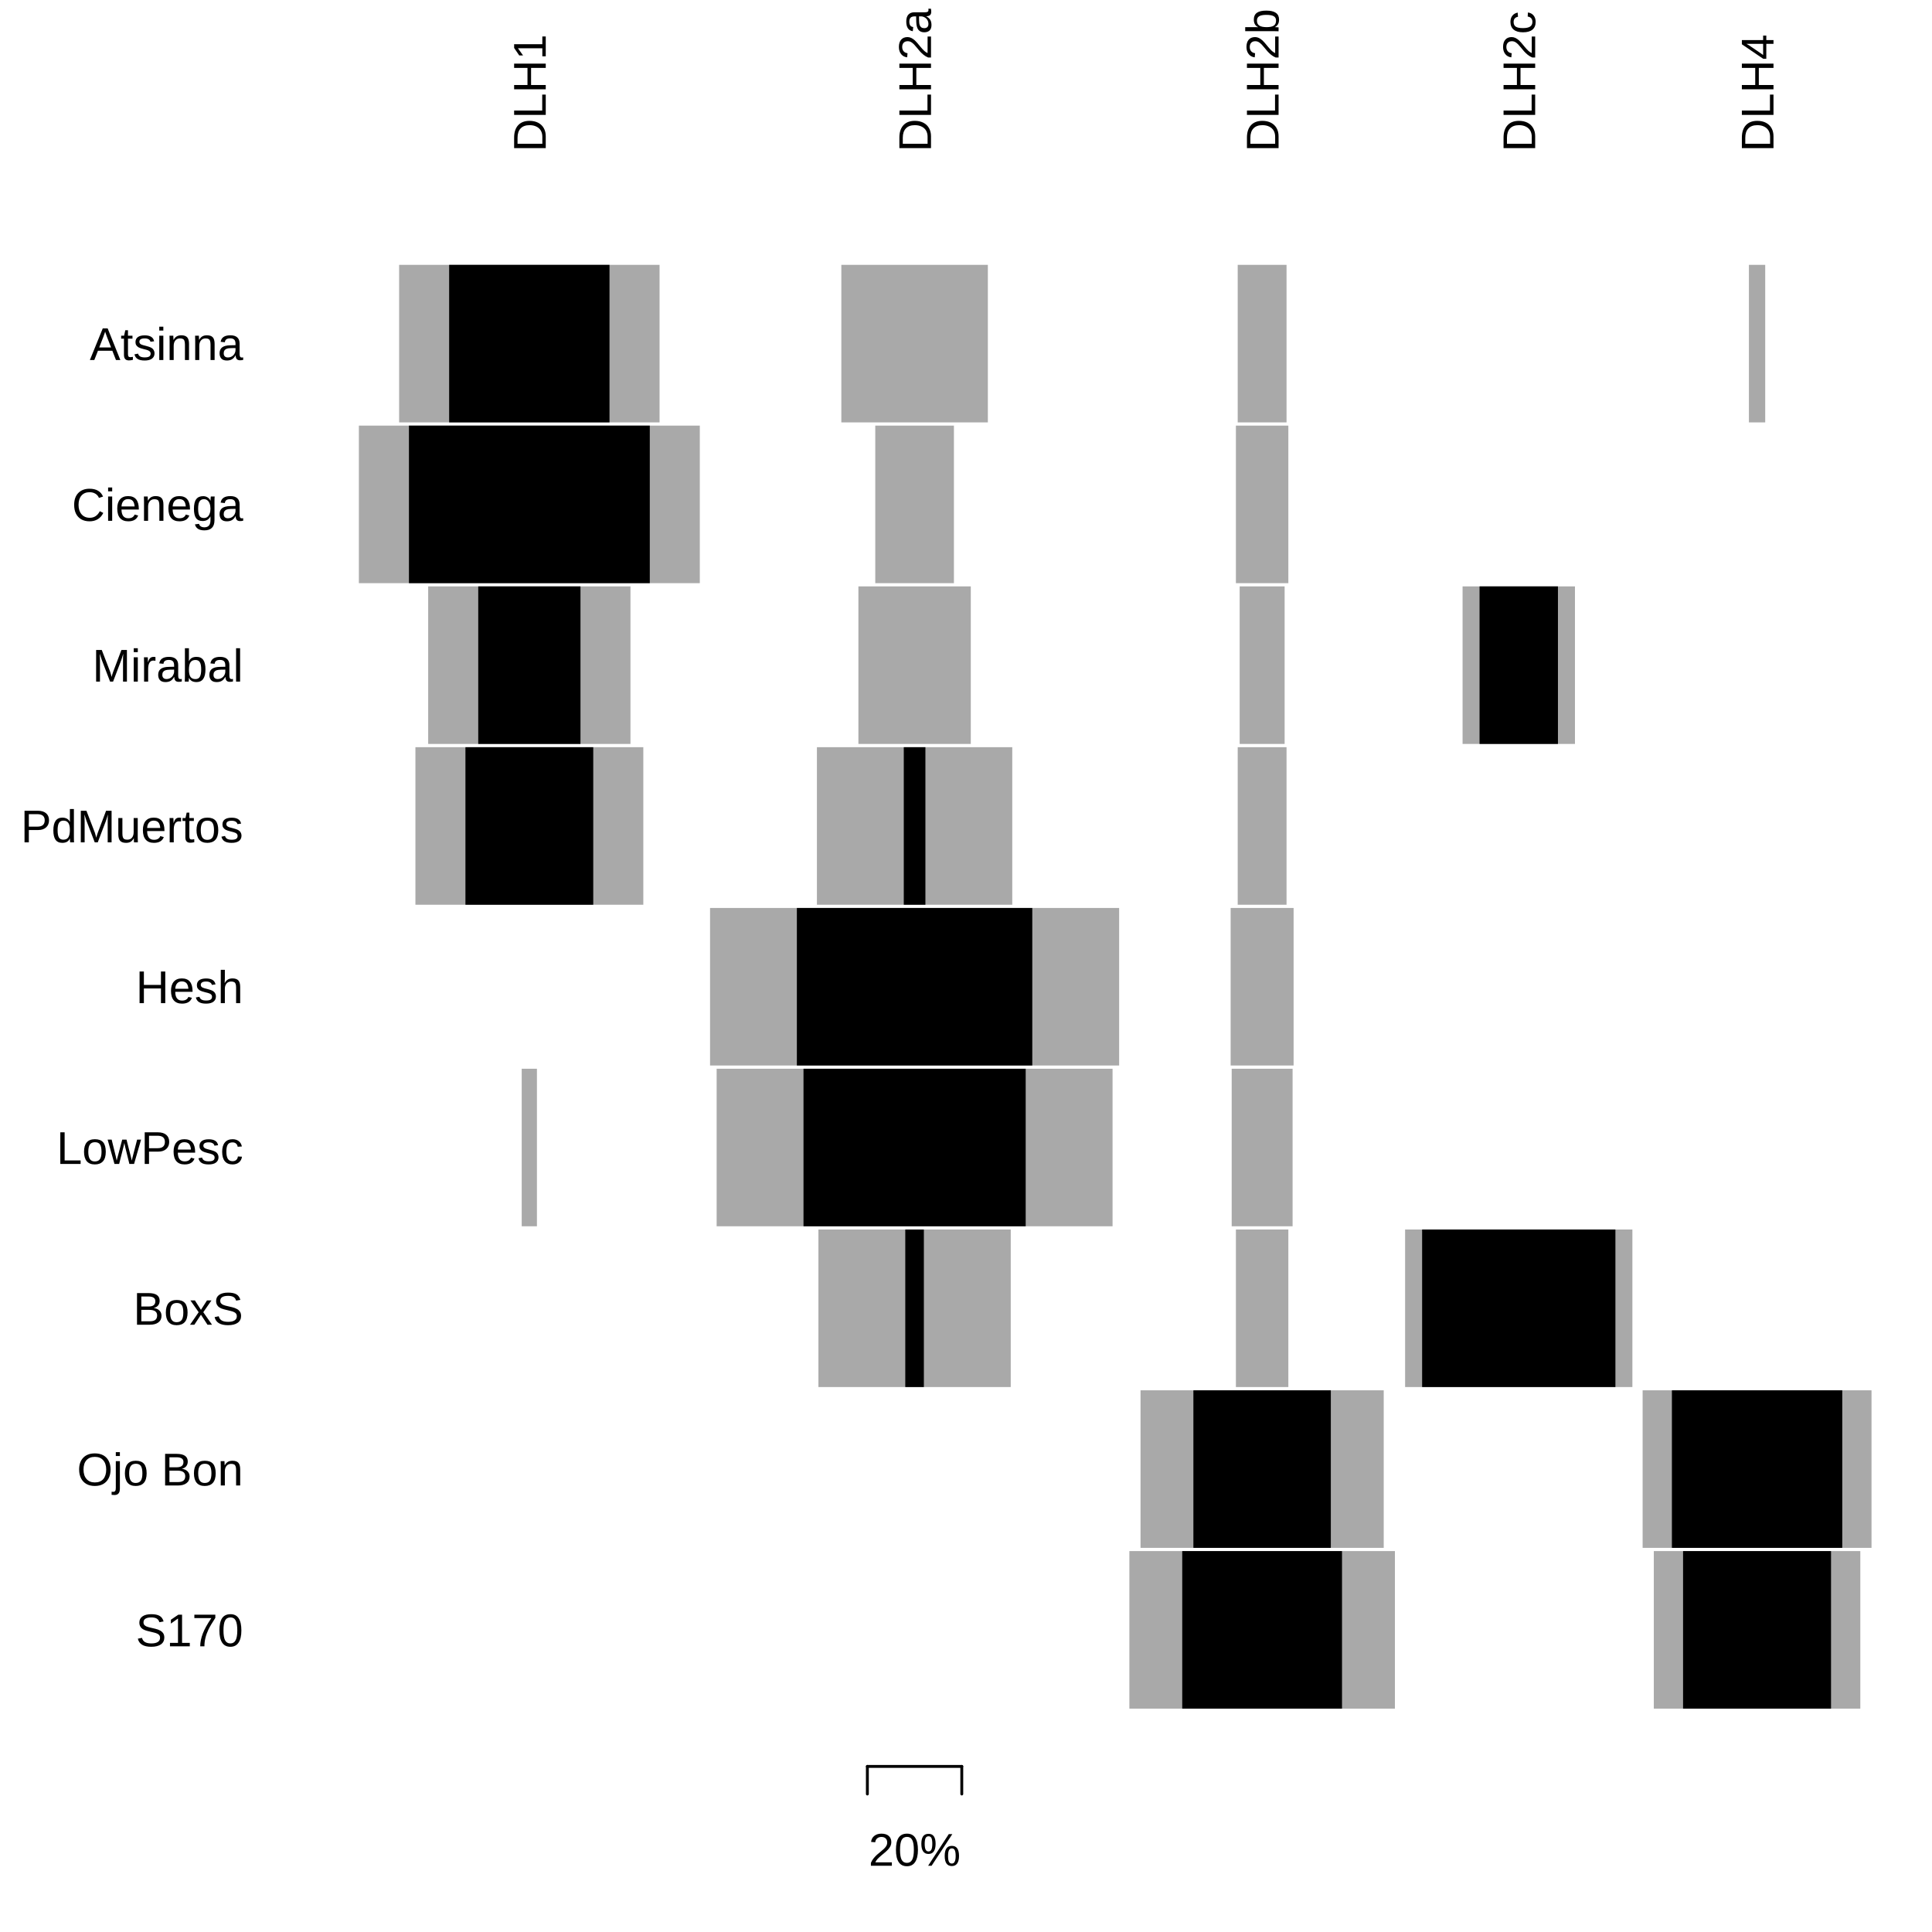
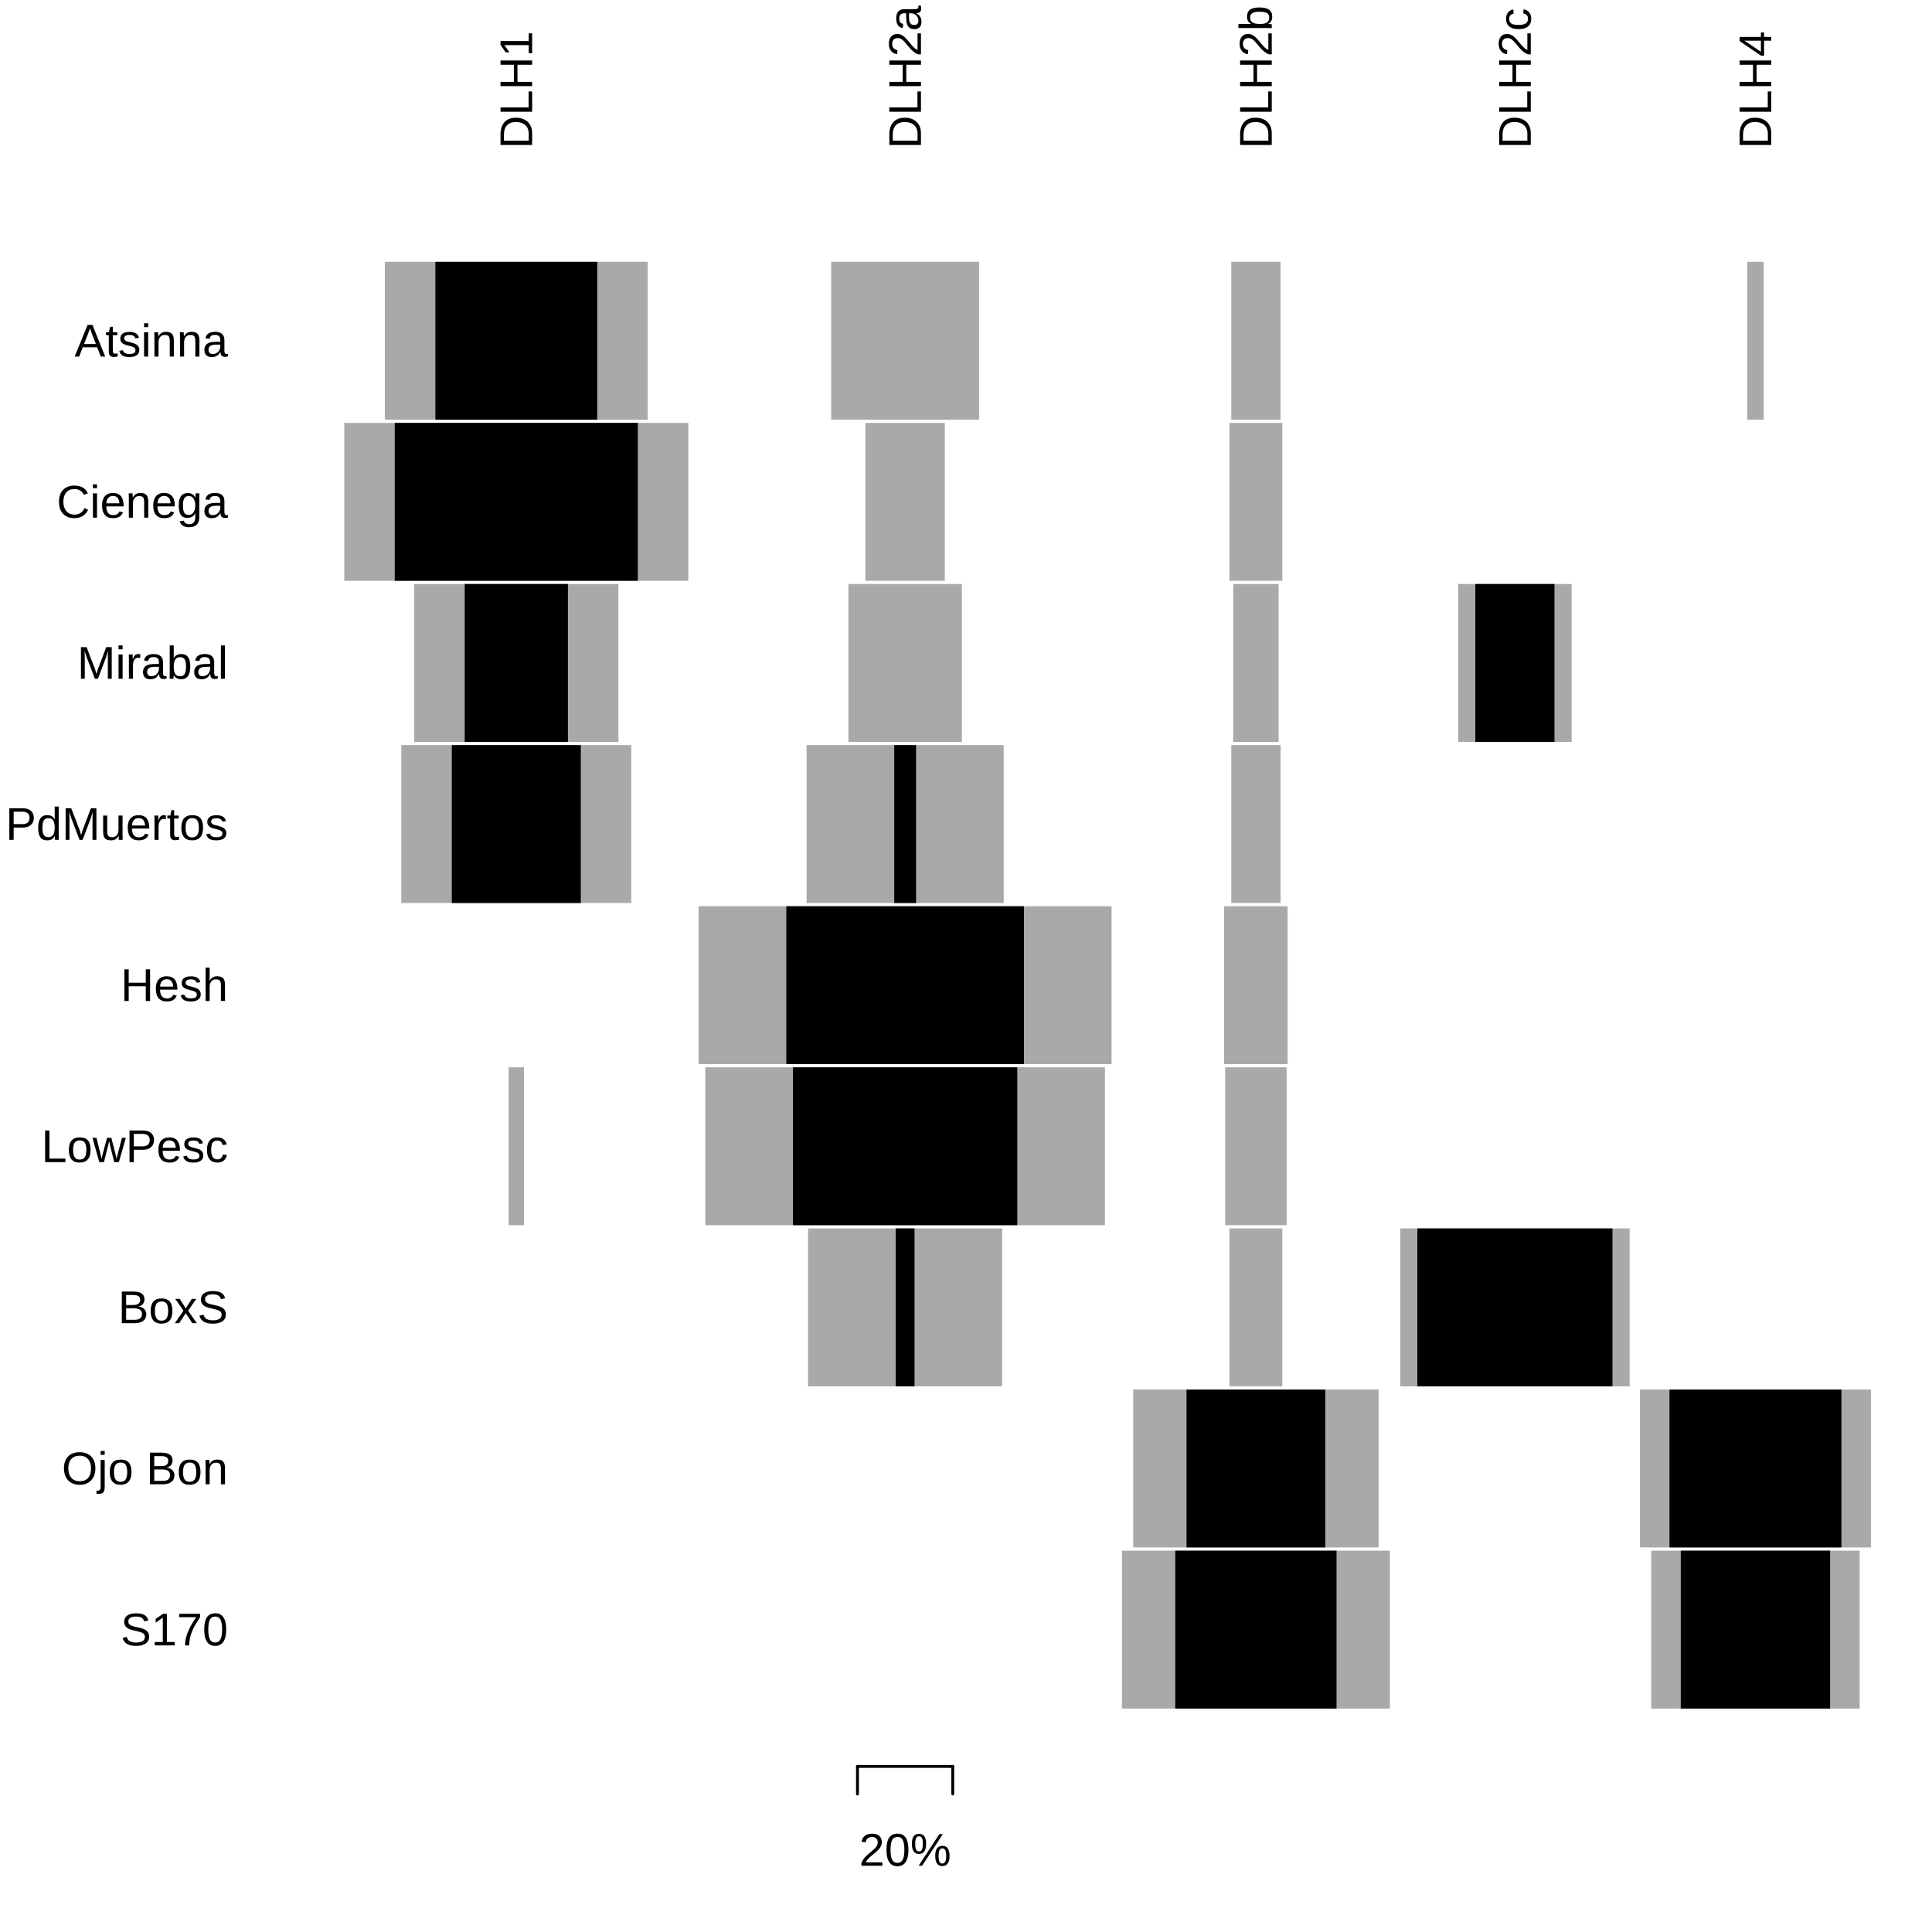
<svg xmlns="http://www.w3.org/2000/svg" class="svglite" width="504.00pt" height="504.00pt" viewBox="0 0 504.00 504.00">
  <defs>
    <style type="text/css">
    .svglite line, .svglite polyline, .svglite polygon, .svglite path, .svglite rect, .svglite circle {
      fill: none;
      stroke: #000000;
      stroke-linecap: round;
      stroke-linejoin: round;
      stroke-miterlimit: 10.00;
    }
    .svglite text {
      white-space: pre;
    }
  </style>
  </defs>
  <rect width="100%" height="100%" style="stroke: none; fill: #FFFFFF;" />
  <defs>
    <clipPath id="cpMC4wMHw1MDQuMDB8MC4wMHw1MDQuMDA=">
      <rect x="0.00" y="0.00" width="504.00" height="504.00" />
    </clipPath>
  </defs>
  <g clip-path="url(#cpMC4wMHw1MDQuMDB8MC4wMHw1MDQuMDA=)">
</g>
  <defs>
-     <clipPath id="cpNzcuODR8NTA0LjAwfDU0LjAyfDQ2MC44MA==">
-       <rect x="77.84" y="54.02" width="426.16" height="406.78" />
+     <clipPath id="cpNzMuODh8NTA0LjAwfDUzLjIwfDQ2MC44MA==">
+       <rect x="73.88" y="53.20" width="430.12" height="407.60" />
    </clipPath>
  </defs>
-   <g clip-path="url(#cpNzcuODR8NTA0LjAwfDU0LjAyfDQ2MC44MA==)">
-     <rect x="104.12" y="69.09" width="67.94" height="41.10" style="stroke-width: 0.75; stroke: none; fill: #A9A9A9;" />
-     <rect x="93.62" y="111.03" width="88.94" height="41.10" style="stroke-width: 0.75; stroke: none; fill: #A9A9A9;" />
-     <rect x="111.70" y="152.97" width="52.77" height="41.10" style="stroke-width: 0.75; stroke: none; fill: #A9A9A9;" />
-     <rect x="108.37" y="194.92" width="59.45" height="41.10" style="stroke-width: 0.75; stroke: none; fill: #A9A9A9;" />
-     <rect x="138.09" y="236.86" width="0.00" height="41.10" style="stroke-width: 0.75; stroke: none; fill: #A9A9A9;" />
-     <rect x="136.10" y="278.80" width="3.97" height="41.10" style="stroke-width: 0.75; stroke: none; fill: #A9A9A9;" />
-     <rect x="138.09" y="320.74" width="0.00" height="41.10" style="stroke-width: 0.75; stroke: none; fill: #A9A9A9;" />
-     <rect x="138.09" y="362.69" width="0.00" height="41.10" style="stroke-width: 0.75; stroke: none; fill: #A9A9A9;" />
-     <rect x="138.09" y="404.63" width="0.00" height="41.10" style="stroke-width: 0.75; stroke: none; fill: #A9A9A9;" />
-     <rect x="219.48" y="69.09" width="38.22" height="41.10" style="stroke-width: 0.75; stroke: none; fill: #A9A9A9;" />
-     <rect x="228.33" y="111.03" width="20.52" height="41.10" style="stroke-width: 0.75; stroke: none; fill: #A9A9A9;" />
-     <rect x="223.93" y="152.97" width="29.32" height="41.10" style="stroke-width: 0.75; stroke: none; fill: #A9A9A9;" />
-     <rect x="213.11" y="194.92" width="50.96" height="41.10" style="stroke-width: 0.75; stroke: none; fill: #A9A9A9;" />
-     <rect x="185.23" y="236.86" width="106.72" height="41.10" style="stroke-width: 0.75; stroke: none; fill: #A9A9A9;" />
-     <rect x="186.95" y="278.80" width="103.28" height="41.10" style="stroke-width: 0.75; stroke: none; fill: #A9A9A9;" />
-     <rect x="213.50" y="320.74" width="50.17" height="41.10" style="stroke-width: 0.75; stroke: none; fill: #A9A9A9;" />
-     <rect x="238.59" y="362.69" width="0.00" height="41.10" style="stroke-width: 0.75; stroke: none; fill: #A9A9A9;" />
-     <rect x="238.59" y="404.63" width="0.00" height="41.10" style="stroke-width: 0.75; stroke: none; fill: #A9A9A9;" />
-     <rect x="322.88" y="69.09" width="12.74" height="41.10" style="stroke-width: 0.75; stroke: none; fill: #A9A9A9;" />
-     <rect x="322.41" y="111.03" width="13.68" height="41.10" style="stroke-width: 0.75; stroke: none; fill: #A9A9A9;" />
-     <rect x="323.39" y="152.97" width="11.73" height="41.10" style="stroke-width: 0.75; stroke: none; fill: #A9A9A9;" />
-     <rect x="322.88" y="194.92" width="12.74" height="41.10" style="stroke-width: 0.75; stroke: none; fill: #A9A9A9;" />
-     <rect x="321.04" y="236.86" width="16.42" height="41.10" style="stroke-width: 0.75; stroke: none; fill: #A9A9A9;" />
-     <rect x="321.31" y="278.80" width="15.89" height="41.10" style="stroke-width: 0.75; stroke: none; fill: #A9A9A9;" />
-     <rect x="322.41" y="320.74" width="13.68" height="41.10" style="stroke-width: 0.75; stroke: none; fill: #A9A9A9;" />
-     <rect x="297.53" y="362.69" width="63.44" height="41.10" style="stroke-width: 0.75; stroke: none; fill: #A9A9A9;" />
-     <rect x="294.62" y="404.63" width="69.27" height="41.10" style="stroke-width: 0.75; stroke: none; fill: #A9A9A9;" />
-     <rect x="396.20" y="69.09" width="0.00" height="41.10" style="stroke-width: 0.75; stroke: none; fill: #A9A9A9;" />
-     <rect x="396.20" y="111.03" width="0.00" height="41.10" style="stroke-width: 0.75; stroke: none; fill: #A9A9A9;" />
-     <rect x="381.54" y="152.97" width="29.32" height="41.10" style="stroke-width: 0.75; stroke: none; fill: #A9A9A9;" />
-     <rect x="396.20" y="194.92" width="0.00" height="41.10" style="stroke-width: 0.75; stroke: none; fill: #A9A9A9;" />
-     <rect x="396.20" y="236.86" width="0.00" height="41.10" style="stroke-width: 0.75; stroke: none; fill: #A9A9A9;" />
-     <rect x="396.20" y="278.80" width="0.00" height="41.10" style="stroke-width: 0.75; stroke: none; fill: #A9A9A9;" />
-     <rect x="366.55" y="320.74" width="59.29" height="41.10" style="stroke-width: 0.75; stroke: none; fill: #A9A9A9;" />
-     <rect x="396.20" y="362.69" width="0.00" height="41.10" style="stroke-width: 0.75; stroke: none; fill: #A9A9A9;" />
-     <rect x="396.20" y="404.63" width="0.00" height="41.10" style="stroke-width: 0.75; stroke: none; fill: #A9A9A9;" />
-     <rect x="456.24" y="69.09" width="4.25" height="41.10" style="stroke-width: 0.75; stroke: none; fill: #A9A9A9;" />
-     <rect x="458.36" y="111.03" width="0.00" height="41.10" style="stroke-width: 0.75; stroke: none; fill: #A9A9A9;" />
-     <rect x="458.36" y="152.97" width="0.00" height="41.10" style="stroke-width: 0.75; stroke: none; fill: #A9A9A9;" />
-     <rect x="458.36" y="194.92" width="0.00" height="41.10" style="stroke-width: 0.75; stroke: none; fill: #A9A9A9;" />
-     <rect x="458.36" y="236.86" width="0.00" height="41.10" style="stroke-width: 0.75; stroke: none; fill: #A9A9A9;" />
-     <rect x="458.36" y="278.80" width="0.00" height="41.10" style="stroke-width: 0.75; stroke: none; fill: #A9A9A9;" />
-     <rect x="458.36" y="320.74" width="0.00" height="41.10" style="stroke-width: 0.75; stroke: none; fill: #A9A9A9;" />
-     <rect x="428.51" y="362.69" width="59.71" height="41.10" style="stroke-width: 0.75; stroke: none; fill: #A9A9A9;" />
-     <rect x="431.43" y="404.63" width="53.87" height="41.10" style="stroke-width: 0.75; stroke: none; fill: #A9A9A9;" />
-     <rect x="117.17" y="69.09" width="41.83" height="41.10" style="stroke-width: 0.75; stroke: none; fill: #000000;" />
-     <rect x="106.68" y="111.03" width="62.83" height="41.10" style="stroke-width: 0.75; stroke: none; fill: #000000;" />
-     <rect x="124.76" y="152.97" width="26.67" height="41.10" style="stroke-width: 0.75; stroke: none; fill: #000000;" />
-     <rect x="121.42" y="194.92" width="33.34" height="41.10" style="stroke-width: 0.75; stroke: none; fill: #000000;" />
-     <rect x="138.09" y="236.86" width="0.00" height="41.10" style="stroke-width: 0.75; stroke: none; fill: #000000;" />
-     <rect x="138.09" y="278.80" width="0.00" height="41.10" style="stroke-width: 0.75; stroke: none; fill: #000000;" />
-     <rect x="138.09" y="320.74" width="0.00" height="41.10" style="stroke-width: 0.75; stroke: none; fill: #000000;" />
-     <rect x="138.09" y="362.69" width="0.00" height="41.10" style="stroke-width: 0.75; stroke: none; fill: #000000;" />
-     <rect x="138.09" y="404.63" width="0.00" height="41.10" style="stroke-width: 0.75; stroke: none; fill: #000000;" />
-     <rect x="238.59" y="69.09" width="0.00" height="41.10" style="stroke-width: 0.75; stroke: none; fill: #000000;" />
-     <rect x="238.59" y="111.03" width="0.00" height="41.10" style="stroke-width: 0.75; stroke: none; fill: #000000;" />
-     <rect x="238.59" y="152.97" width="0.00" height="41.10" style="stroke-width: 0.75; stroke: none; fill: #000000;" />
-     <rect x="235.77" y="194.92" width="5.64" height="41.10" style="stroke-width: 0.75; stroke: none; fill: #000000;" />
-     <rect x="207.88" y="236.86" width="61.41" height="41.10" style="stroke-width: 0.75; stroke: none; fill: #000000;" />
-     <rect x="209.61" y="278.80" width="57.96" height="41.10" style="stroke-width: 0.75; stroke: none; fill: #000000;" />
-     <rect x="236.16" y="320.74" width="4.85" height="41.10" style="stroke-width: 0.75; stroke: none; fill: #000000;" />
-     <rect x="238.59" y="362.69" width="0.00" height="41.10" style="stroke-width: 0.75; stroke: none; fill: #000000;" />
-     <rect x="238.59" y="404.63" width="0.00" height="41.10" style="stroke-width: 0.75; stroke: none; fill: #000000;" />
-     <rect x="329.25" y="69.09" width="0.00" height="41.10" style="stroke-width: 0.75; stroke: none; fill: #000000;" />
-     <rect x="329.25" y="111.03" width="0.00" height="41.10" style="stroke-width: 0.75; stroke: none; fill: #000000;" />
-     <rect x="329.25" y="152.97" width="0.00" height="41.10" style="stroke-width: 0.75; stroke: none; fill: #000000;" />
-     <rect x="329.25" y="194.92" width="0.00" height="41.10" style="stroke-width: 0.75; stroke: none; fill: #000000;" />
-     <rect x="329.25" y="236.86" width="0.00" height="41.10" style="stroke-width: 0.75; stroke: none; fill: #000000;" />
-     <rect x="329.25" y="278.80" width="0.00" height="41.10" style="stroke-width: 0.75; stroke: none; fill: #000000;" />
-     <rect x="329.25" y="320.74" width="0.00" height="41.10" style="stroke-width: 0.75; stroke: none; fill: #000000;" />
-     <rect x="311.32" y="362.69" width="35.85" height="41.10" style="stroke-width: 0.75; stroke: none; fill: #000000;" />
-     <rect x="308.41" y="404.63" width="41.68" height="41.10" style="stroke-width: 0.75; stroke: none; fill: #000000;" />
-     <rect x="396.20" y="69.09" width="0.00" height="41.10" style="stroke-width: 0.75; stroke: none; fill: #000000;" />
-     <rect x="396.20" y="111.03" width="0.00" height="41.10" style="stroke-width: 0.75; stroke: none; fill: #000000;" />
-     <rect x="385.97" y="152.97" width="20.45" height="41.10" style="stroke-width: 0.75; stroke: none; fill: #000000;" />
-     <rect x="396.20" y="194.92" width="0.00" height="41.10" style="stroke-width: 0.75; stroke: none; fill: #000000;" />
-     <rect x="396.20" y="236.86" width="0.00" height="41.10" style="stroke-width: 0.75; stroke: none; fill: #000000;" />
-     <rect x="396.20" y="278.80" width="0.00" height="41.10" style="stroke-width: 0.75; stroke: none; fill: #000000;" />
-     <rect x="370.99" y="320.74" width="50.42" height="41.10" style="stroke-width: 0.75; stroke: none; fill: #000000;" />
-     <rect x="396.20" y="362.69" width="0.00" height="41.10" style="stroke-width: 0.75; stroke: none; fill: #000000;" />
-     <rect x="396.20" y="404.63" width="0.00" height="41.10" style="stroke-width: 0.75; stroke: none; fill: #000000;" />
-     <rect x="458.36" y="69.09" width="0.00" height="41.10" style="stroke-width: 0.75; stroke: none; fill: #000000;" />
-     <rect x="458.36" y="111.03" width="0.00" height="41.10" style="stroke-width: 0.75; stroke: none; fill: #000000;" />
-     <rect x="458.36" y="152.97" width="0.00" height="41.10" style="stroke-width: 0.75; stroke: none; fill: #000000;" />
-     <rect x="458.36" y="194.92" width="0.00" height="41.10" style="stroke-width: 0.75; stroke: none; fill: #000000;" />
-     <rect x="458.36" y="236.86" width="0.00" height="41.10" style="stroke-width: 0.75; stroke: none; fill: #000000;" />
-     <rect x="458.36" y="278.80" width="0.00" height="41.10" style="stroke-width: 0.75; stroke: none; fill: #000000;" />
-     <rect x="458.36" y="320.74" width="0.00" height="41.10" style="stroke-width: 0.75; stroke: none; fill: #000000;" />
-     <rect x="436.15" y="362.69" width="44.44" height="41.10" style="stroke-width: 0.75; stroke: none; fill: #000000;" />
-     <rect x="439.06" y="404.63" width="38.60" height="41.10" style="stroke-width: 0.75; stroke: none; fill: #000000;" />
+   <g clip-path="url(#cpNzMuODh8NTA0LjAwfDUzLjIwfDQ2MC44MA==)">
+     <rect x="100.40" y="68.30" width="68.57" height="41.19" style="stroke-width: 0.75; stroke: none; fill: #A9A9A9;" />
+     <rect x="89.81" y="110.32" width="89.76" height="41.19" style="stroke-width: 0.75; stroke: none; fill: #A9A9A9;" />
+     <rect x="108.06" y="152.35" width="53.27" height="41.19" style="stroke-width: 0.75; stroke: none; fill: #A9A9A9;" />
+     <rect x="104.69" y="194.38" width="60.00" height="41.19" style="stroke-width: 0.75; stroke: none; fill: #A9A9A9;" />
+     <rect x="134.69" y="236.41" width="0.00" height="41.19" style="stroke-width: 0.75; stroke: none; fill: #A9A9A9;" />
+     <rect x="132.69" y="278.43" width="4.01" height="41.19" style="stroke-width: 0.75; stroke: none; fill: #A9A9A9;" />
+     <rect x="134.69" y="320.46" width="0.00" height="41.19" style="stroke-width: 0.75; stroke: none; fill: #A9A9A9;" />
+     <rect x="134.69" y="362.49" width="0.00" height="41.19" style="stroke-width: 0.75; stroke: none; fill: #A9A9A9;" />
+     <rect x="134.69" y="404.52" width="0.00" height="41.19" style="stroke-width: 0.75; stroke: none; fill: #A9A9A9;" />
+     <rect x="216.84" y="68.30" width="38.57" height="41.19" style="stroke-width: 0.75; stroke: none; fill: #A9A9A9;" />
+     <rect x="225.76" y="110.32" width="20.71" height="41.19" style="stroke-width: 0.75; stroke: none; fill: #A9A9A9;" />
+     <rect x="221.33" y="152.35" width="29.59" height="41.19" style="stroke-width: 0.75; stroke: none; fill: #A9A9A9;" />
+     <rect x="210.41" y="194.38" width="51.43" height="41.19" style="stroke-width: 0.75; stroke: none; fill: #A9A9A9;" />
+     <rect x="182.26" y="236.41" width="107.71" height="41.19" style="stroke-width: 0.75; stroke: none; fill: #A9A9A9;" />
+     <rect x="184.00" y="278.43" width="104.24" height="41.19" style="stroke-width: 0.75; stroke: none; fill: #A9A9A9;" />
+     <rect x="210.80" y="320.46" width="50.64" height="41.19" style="stroke-width: 0.75; stroke: none; fill: #A9A9A9;" />
+     <rect x="236.12" y="362.49" width="0.00" height="41.19" style="stroke-width: 0.75; stroke: none; fill: #A9A9A9;" />
+     <rect x="236.12" y="404.52" width="0.00" height="41.19" style="stroke-width: 0.75; stroke: none; fill: #A9A9A9;" />
+     <rect x="321.20" y="68.30" width="12.86" height="41.19" style="stroke-width: 0.75; stroke: none; fill: #A9A9A9;" />
+     <rect x="320.72" y="110.32" width="13.81" height="41.19" style="stroke-width: 0.75; stroke: none; fill: #A9A9A9;" />
+     <rect x="321.71" y="152.35" width="11.84" height="41.19" style="stroke-width: 0.75; stroke: none; fill: #A9A9A9;" />
+     <rect x="321.20" y="194.38" width="12.86" height="41.19" style="stroke-width: 0.75; stroke: none; fill: #A9A9A9;" />
+     <rect x="319.34" y="236.41" width="16.57" height="41.19" style="stroke-width: 0.75; stroke: none; fill: #A9A9A9;" />
+     <rect x="319.61" y="278.43" width="16.04" height="41.19" style="stroke-width: 0.75; stroke: none; fill: #A9A9A9;" />
+     <rect x="320.72" y="320.46" width="13.81" height="41.19" style="stroke-width: 0.75; stroke: none; fill: #A9A9A9;" />
+     <rect x="295.61" y="362.49" width="64.03" height="41.19" style="stroke-width: 0.75; stroke: none; fill: #A9A9A9;" />
+     <rect x="292.67" y="404.52" width="69.91" height="41.19" style="stroke-width: 0.75; stroke: none; fill: #A9A9A9;" />
+     <rect x="395.20" y="68.30" width="0.00" height="41.19" style="stroke-width: 0.75; stroke: none; fill: #A9A9A9;" />
+     <rect x="395.20" y="110.32" width="0.00" height="41.19" style="stroke-width: 0.75; stroke: none; fill: #A9A9A9;" />
+     <rect x="380.40" y="152.35" width="29.59" height="41.19" style="stroke-width: 0.75; stroke: none; fill: #A9A9A9;" />
+     <rect x="395.20" y="194.38" width="0.00" height="41.19" style="stroke-width: 0.75; stroke: none; fill: #A9A9A9;" />
+     <rect x="395.20" y="236.41" width="0.00" height="41.19" style="stroke-width: 0.75; stroke: none; fill: #A9A9A9;" />
+     <rect x="395.20" y="278.43" width="0.00" height="41.19" style="stroke-width: 0.75; stroke: none; fill: #A9A9A9;" />
+     <rect x="365.28" y="320.46" width="59.84" height="41.19" style="stroke-width: 0.75; stroke: none; fill: #A9A9A9;" />
+     <rect x="395.20" y="362.49" width="0.00" height="41.19" style="stroke-width: 0.75; stroke: none; fill: #A9A9A9;" />
+     <rect x="395.20" y="404.52" width="0.00" height="41.19" style="stroke-width: 0.75; stroke: none; fill: #A9A9A9;" />
+     <rect x="455.80" y="68.30" width="4.29" height="41.19" style="stroke-width: 0.75; stroke: none; fill: #A9A9A9;" />
+     <rect x="457.94" y="110.32" width="0.00" height="41.19" style="stroke-width: 0.75; stroke: none; fill: #A9A9A9;" />
+     <rect x="457.94" y="152.35" width="0.00" height="41.19" style="stroke-width: 0.75; stroke: none; fill: #A9A9A9;" />
+     <rect x="457.94" y="194.38" width="0.00" height="41.19" style="stroke-width: 0.75; stroke: none; fill: #A9A9A9;" />
+     <rect x="457.94" y="236.41" width="0.00" height="41.19" style="stroke-width: 0.75; stroke: none; fill: #A9A9A9;" />
+     <rect x="457.94" y="278.43" width="0.00" height="41.19" style="stroke-width: 0.75; stroke: none; fill: #A9A9A9;" />
+     <rect x="457.94" y="320.46" width="0.00" height="41.19" style="stroke-width: 0.75; stroke: none; fill: #A9A9A9;" />
+     <rect x="427.81" y="362.49" width="60.26" height="41.19" style="stroke-width: 0.75; stroke: none; fill: #A9A9A9;" />
+     <rect x="430.75" y="404.52" width="54.38" height="41.19" style="stroke-width: 0.75; stroke: none; fill: #A9A9A9;" />
+     <rect x="113.58" y="68.30" width="42.22" height="41.19" style="stroke-width: 0.75; stroke: none; fill: #000000;" />
+     <rect x="102.98" y="110.32" width="63.41" height="41.19" style="stroke-width: 0.75; stroke: none; fill: #000000;" />
+     <rect x="121.23" y="152.35" width="26.92" height="41.19" style="stroke-width: 0.75; stroke: none; fill: #000000;" />
+     <rect x="117.86" y="194.38" width="33.65" height="41.19" style="stroke-width: 0.75; stroke: none; fill: #000000;" />
+     <rect x="134.69" y="236.41" width="0.00" height="41.19" style="stroke-width: 0.75; stroke: none; fill: #000000;" />
+     <rect x="134.69" y="278.43" width="0.00" height="41.19" style="stroke-width: 0.75; stroke: none; fill: #000000;" />
+     <rect x="134.69" y="320.46" width="0.00" height="41.19" style="stroke-width: 0.75; stroke: none; fill: #000000;" />
+     <rect x="134.69" y="362.49" width="0.00" height="41.19" style="stroke-width: 0.75; stroke: none; fill: #000000;" />
+     <rect x="134.69" y="404.52" width="0.00" height="41.19" style="stroke-width: 0.75; stroke: none; fill: #000000;" />
+     <rect x="236.12" y="68.30" width="0.00" height="41.19" style="stroke-width: 0.75; stroke: none; fill: #000000;" />
+     <rect x="236.12" y="110.32" width="0.00" height="41.19" style="stroke-width: 0.75; stroke: none; fill: #000000;" />
+     <rect x="236.12" y="152.35" width="0.00" height="41.19" style="stroke-width: 0.75; stroke: none; fill: #000000;" />
+     <rect x="233.28" y="194.38" width="5.69" height="41.19" style="stroke-width: 0.75; stroke: none; fill: #000000;" />
+     <rect x="205.13" y="236.41" width="61.98" height="41.19" style="stroke-width: 0.75; stroke: none; fill: #000000;" />
+     <rect x="206.87" y="278.43" width="58.50" height="41.19" style="stroke-width: 0.75; stroke: none; fill: #000000;" />
+     <rect x="233.67" y="320.46" width="4.90" height="41.19" style="stroke-width: 0.75; stroke: none; fill: #000000;" />
+     <rect x="236.12" y="362.49" width="0.00" height="41.19" style="stroke-width: 0.75; stroke: none; fill: #000000;" />
+     <rect x="236.12" y="404.52" width="0.00" height="41.19" style="stroke-width: 0.75; stroke: none; fill: #000000;" />
+     <rect x="327.63" y="68.30" width="0.00" height="41.19" style="stroke-width: 0.75; stroke: none; fill: #000000;" />
+     <rect x="327.63" y="110.32" width="0.00" height="41.19" style="stroke-width: 0.75; stroke: none; fill: #000000;" />
+     <rect x="327.63" y="152.35" width="0.00" height="41.19" style="stroke-width: 0.75; stroke: none; fill: #000000;" />
+     <rect x="327.63" y="194.38" width="0.00" height="41.19" style="stroke-width: 0.75; stroke: none; fill: #000000;" />
+     <rect x="327.63" y="236.41" width="0.00" height="41.19" style="stroke-width: 0.75; stroke: none; fill: #000000;" />
+     <rect x="327.63" y="278.43" width="0.00" height="41.19" style="stroke-width: 0.75; stroke: none; fill: #000000;" />
+     <rect x="327.63" y="320.46" width="0.00" height="41.19" style="stroke-width: 0.75; stroke: none; fill: #000000;" />
+     <rect x="309.53" y="362.49" width="36.19" height="41.19" style="stroke-width: 0.75; stroke: none; fill: #000000;" />
+     <rect x="306.59" y="404.52" width="42.07" height="41.19" style="stroke-width: 0.75; stroke: none; fill: #000000;" />
+     <rect x="395.20" y="68.30" width="0.00" height="41.19" style="stroke-width: 0.75; stroke: none; fill: #000000;" />
+     <rect x="395.20" y="110.32" width="0.00" height="41.19" style="stroke-width: 0.75; stroke: none; fill: #000000;" />
+     <rect x="384.87" y="152.35" width="20.64" height="41.19" style="stroke-width: 0.75; stroke: none; fill: #000000;" />
+     <rect x="395.20" y="194.38" width="0.00" height="41.19" style="stroke-width: 0.75; stroke: none; fill: #000000;" />
+     <rect x="395.20" y="236.41" width="0.00" height="41.19" style="stroke-width: 0.75; stroke: none; fill: #000000;" />
+     <rect x="395.20" y="278.43" width="0.00" height="41.19" style="stroke-width: 0.75; stroke: none; fill: #000000;" />
+     <rect x="369.75" y="320.46" width="50.89" height="41.19" style="stroke-width: 0.75; stroke: none; fill: #000000;" />
+     <rect x="395.20" y="362.49" width="0.00" height="41.19" style="stroke-width: 0.75; stroke: none; fill: #000000;" />
+     <rect x="395.20" y="404.52" width="0.00" height="41.19" style="stroke-width: 0.75; stroke: none; fill: #000000;" />
+     <rect x="457.94" y="68.30" width="0.00" height="41.19" style="stroke-width: 0.75; stroke: none; fill: #000000;" />
+     <rect x="457.94" y="110.32" width="0.00" height="41.19" style="stroke-width: 0.75; stroke: none; fill: #000000;" />
+     <rect x="457.94" y="152.35" width="0.00" height="41.19" style="stroke-width: 0.75; stroke: none; fill: #000000;" />
+     <rect x="457.94" y="194.38" width="0.00" height="41.19" style="stroke-width: 0.75; stroke: none; fill: #000000;" />
+     <rect x="457.94" y="236.41" width="0.00" height="41.19" style="stroke-width: 0.75; stroke: none; fill: #000000;" />
+     <rect x="457.94" y="278.43" width="0.00" height="41.19" style="stroke-width: 0.75; stroke: none; fill: #000000;" />
+     <rect x="457.94" y="320.46" width="0.00" height="41.19" style="stroke-width: 0.75; stroke: none; fill: #000000;" />
+     <rect x="435.52" y="362.49" width="44.85" height="41.19" style="stroke-width: 0.75; stroke: none; fill: #000000;" />
+     <rect x="438.46" y="404.52" width="38.96" height="41.19" style="stroke-width: 0.75; stroke: none; fill: #000000;" />
  </g>
  <g clip-path="url(#cpMC4wMHw1MDQuMDB8MC4wMHw1MDQuMDA=)">
-     <text x="63.44" y="429.47" text-anchor="end" style="font-size: 12.00px; font-family: &quot;Arial&quot;;" textLength="27.17px" lengthAdjust="spacingAndGlyphs">S170</text>
-     <text x="63.44" y="387.52" text-anchor="end" style="font-size: 12.00px; font-family: &quot;Arial&quot;;" textLength="45.32px" lengthAdjust="spacingAndGlyphs">Ojo Bon</text>
-     <text x="63.44" y="345.58" text-anchor="end" style="font-size: 12.00px; font-family: &quot;Arial&quot;;" textLength="27.99px" lengthAdjust="spacingAndGlyphs">BoxS</text>
-     <text x="63.44" y="303.64" text-anchor="end" style="font-size: 12.00px; font-family: &quot;Arial&quot;;" textLength="48.51px" lengthAdjust="spacingAndGlyphs">LowPesc</text>
-     <text x="63.44" y="261.69" text-anchor="end" style="font-size: 12.00px; font-family: &quot;Arial&quot;;" textLength="28.82px" lengthAdjust="spacingAndGlyphs">Hesh</text>
-     <text x="63.44" y="219.75" text-anchor="end" style="font-size: 12.00px; font-family: &quot;Arial&quot;;" textLength="62.00px" lengthAdjust="spacingAndGlyphs">PdMuertos</text>
-     <text x="63.44" y="177.81" text-anchor="end" style="font-size: 12.00px; font-family: &quot;Arial&quot;;" textLength="42.88px" lengthAdjust="spacingAndGlyphs">Mirabal</text>
-     <text x="63.44" y="135.87" text-anchor="end" style="font-size: 12.00px; font-family: &quot;Arial&quot;;" textLength="45.74px" lengthAdjust="spacingAndGlyphs">Cienega</text>
-     <text x="63.44" y="93.92" text-anchor="end" style="font-size: 12.00px; font-family: &quot;Arial&quot;;" textLength="42.41px" lengthAdjust="spacingAndGlyphs">Atsinna</text>
-     <text transform="translate(142.37,39.62) rotate(-90)" style="font-size: 12.00px; font-family: &quot;Arial&quot;;" textLength="30.80px" lengthAdjust="spacingAndGlyphs">DLH1</text>
-     <text transform="translate(242.87,39.62) rotate(-90)" style="font-size: 12.00px; font-family: &quot;Arial&quot;;" textLength="37.53px" lengthAdjust="spacingAndGlyphs">DLH2a</text>
-     <text transform="translate(333.54,39.62) rotate(-90)" style="font-size: 12.00px; font-family: &quot;Arial&quot;;" textLength="38.18px" lengthAdjust="spacingAndGlyphs">DLH2b</text>
-     <text transform="translate(400.48,39.62) rotate(-90)" style="font-size: 12.00px; font-family: &quot;Arial&quot;;" textLength="36.56px" lengthAdjust="spacingAndGlyphs">DLH2c</text>
-     <text transform="translate(462.65,39.62) rotate(-90)" style="font-size: 12.00px; font-family: &quot;Arial&quot;;" textLength="30.80px" lengthAdjust="spacingAndGlyphs">DLH4</text>
-     <line x1="226.27" y1="460.80" x2="250.90" y2="460.80" style="stroke-width: 0.75;" />
-     <line x1="226.27" y1="460.80" x2="226.27" y2="468.00" style="stroke-width: 0.75;" />
-     <line x1="250.90" y1="460.80" x2="250.90" y2="468.00" style="stroke-width: 0.75;" />
-     <text x="238.59" y="486.72" text-anchor="middle" style="font-size: 12.00px; font-family: &quot;Arial&quot;;" textLength="23.70px" lengthAdjust="spacingAndGlyphs">20%</text>
+     <text x="59.48" y="429.24" text-anchor="end" style="font-size: 12.00px; font-family: &quot;Liberation Sans&quot;;" textLength="28.03px" lengthAdjust="spacingAndGlyphs">S170</text>
+     <text x="59.48" y="387.21" text-anchor="end" style="font-size: 12.00px; font-family: &quot;Liberation Sans&quot;;" textLength="43.37px" lengthAdjust="spacingAndGlyphs">Ojo Bon</text>
+     <text x="59.48" y="345.18" text-anchor="end" style="font-size: 12.00px; font-family: &quot;Liberation Sans&quot;;" textLength="28.69px" lengthAdjust="spacingAndGlyphs">BoxS</text>
+     <text x="59.48" y="303.16" text-anchor="end" style="font-size: 12.00px; font-family: &quot;Liberation Sans&quot;;" textLength="48.71px" lengthAdjust="spacingAndGlyphs">LowPesc</text>
+     <text x="59.48" y="261.13" text-anchor="end" style="font-size: 12.00px; font-family: &quot;Liberation Sans&quot;;" textLength="28.02px" lengthAdjust="spacingAndGlyphs">Hesh</text>
+     <text x="59.48" y="219.10" text-anchor="end" style="font-size: 12.00px; font-family: &quot;Liberation Sans&quot;;" textLength="58.04px" lengthAdjust="spacingAndGlyphs">PdMuertos</text>
+     <text x="59.48" y="177.07" text-anchor="end" style="font-size: 12.00px; font-family: &quot;Liberation Sans&quot;;" textLength="39.35px" lengthAdjust="spacingAndGlyphs">Mirabal</text>
+     <text x="59.48" y="135.05" text-anchor="end" style="font-size: 12.00px; font-family: &quot;Liberation Sans&quot;;" textLength="44.70px" lengthAdjust="spacingAndGlyphs">Cienega</text>
+     <text x="59.48" y="93.02" text-anchor="end" style="font-size: 12.00px; font-family: &quot;Liberation Sans&quot;;" textLength="40.03px" lengthAdjust="spacingAndGlyphs">Atsinna</text>
+     <text transform="translate(138.82,38.80) rotate(-90)" style="font-size: 12.00px; font-family: &quot;Liberation Sans&quot;;" textLength="30.69px" lengthAdjust="spacingAndGlyphs">DLH1</text>
+     <text transform="translate(240.25,38.80) rotate(-90)" style="font-size: 12.00px; font-family: &quot;Liberation Sans&quot;;" textLength="37.36px" lengthAdjust="spacingAndGlyphs">DLH2a</text>
+     <text transform="translate(331.76,38.80) rotate(-90)" style="font-size: 12.00px; font-family: &quot;Liberation Sans&quot;;" textLength="37.36px" lengthAdjust="spacingAndGlyphs">DLH2b</text>
+     <text transform="translate(399.33,38.80) rotate(-90)" style="font-size: 12.00px; font-family: &quot;Liberation Sans&quot;;" textLength="36.69px" lengthAdjust="spacingAndGlyphs">DLH2c</text>
+     <text transform="translate(462.07,38.80) rotate(-90)" style="font-size: 12.00px; font-family: &quot;Liberation Sans&quot;;" textLength="30.69px" lengthAdjust="spacingAndGlyphs">DLH4</text>
+     <line x1="223.69" y1="460.80" x2="248.55" y2="460.80" style="stroke-width: 0.75;" />
+     <line x1="223.69" y1="460.80" x2="223.69" y2="468.00" style="stroke-width: 0.75;" />
+     <line x1="248.55" y1="460.80" x2="248.55" y2="468.00" style="stroke-width: 0.75;" />
+     <text x="236.12" y="486.72" text-anchor="middle" style="font-size: 12.00px; font-family: &quot;Liberation Sans&quot;;" textLength="24.02px" lengthAdjust="spacingAndGlyphs">20%</text>
  </g>
</svg>
